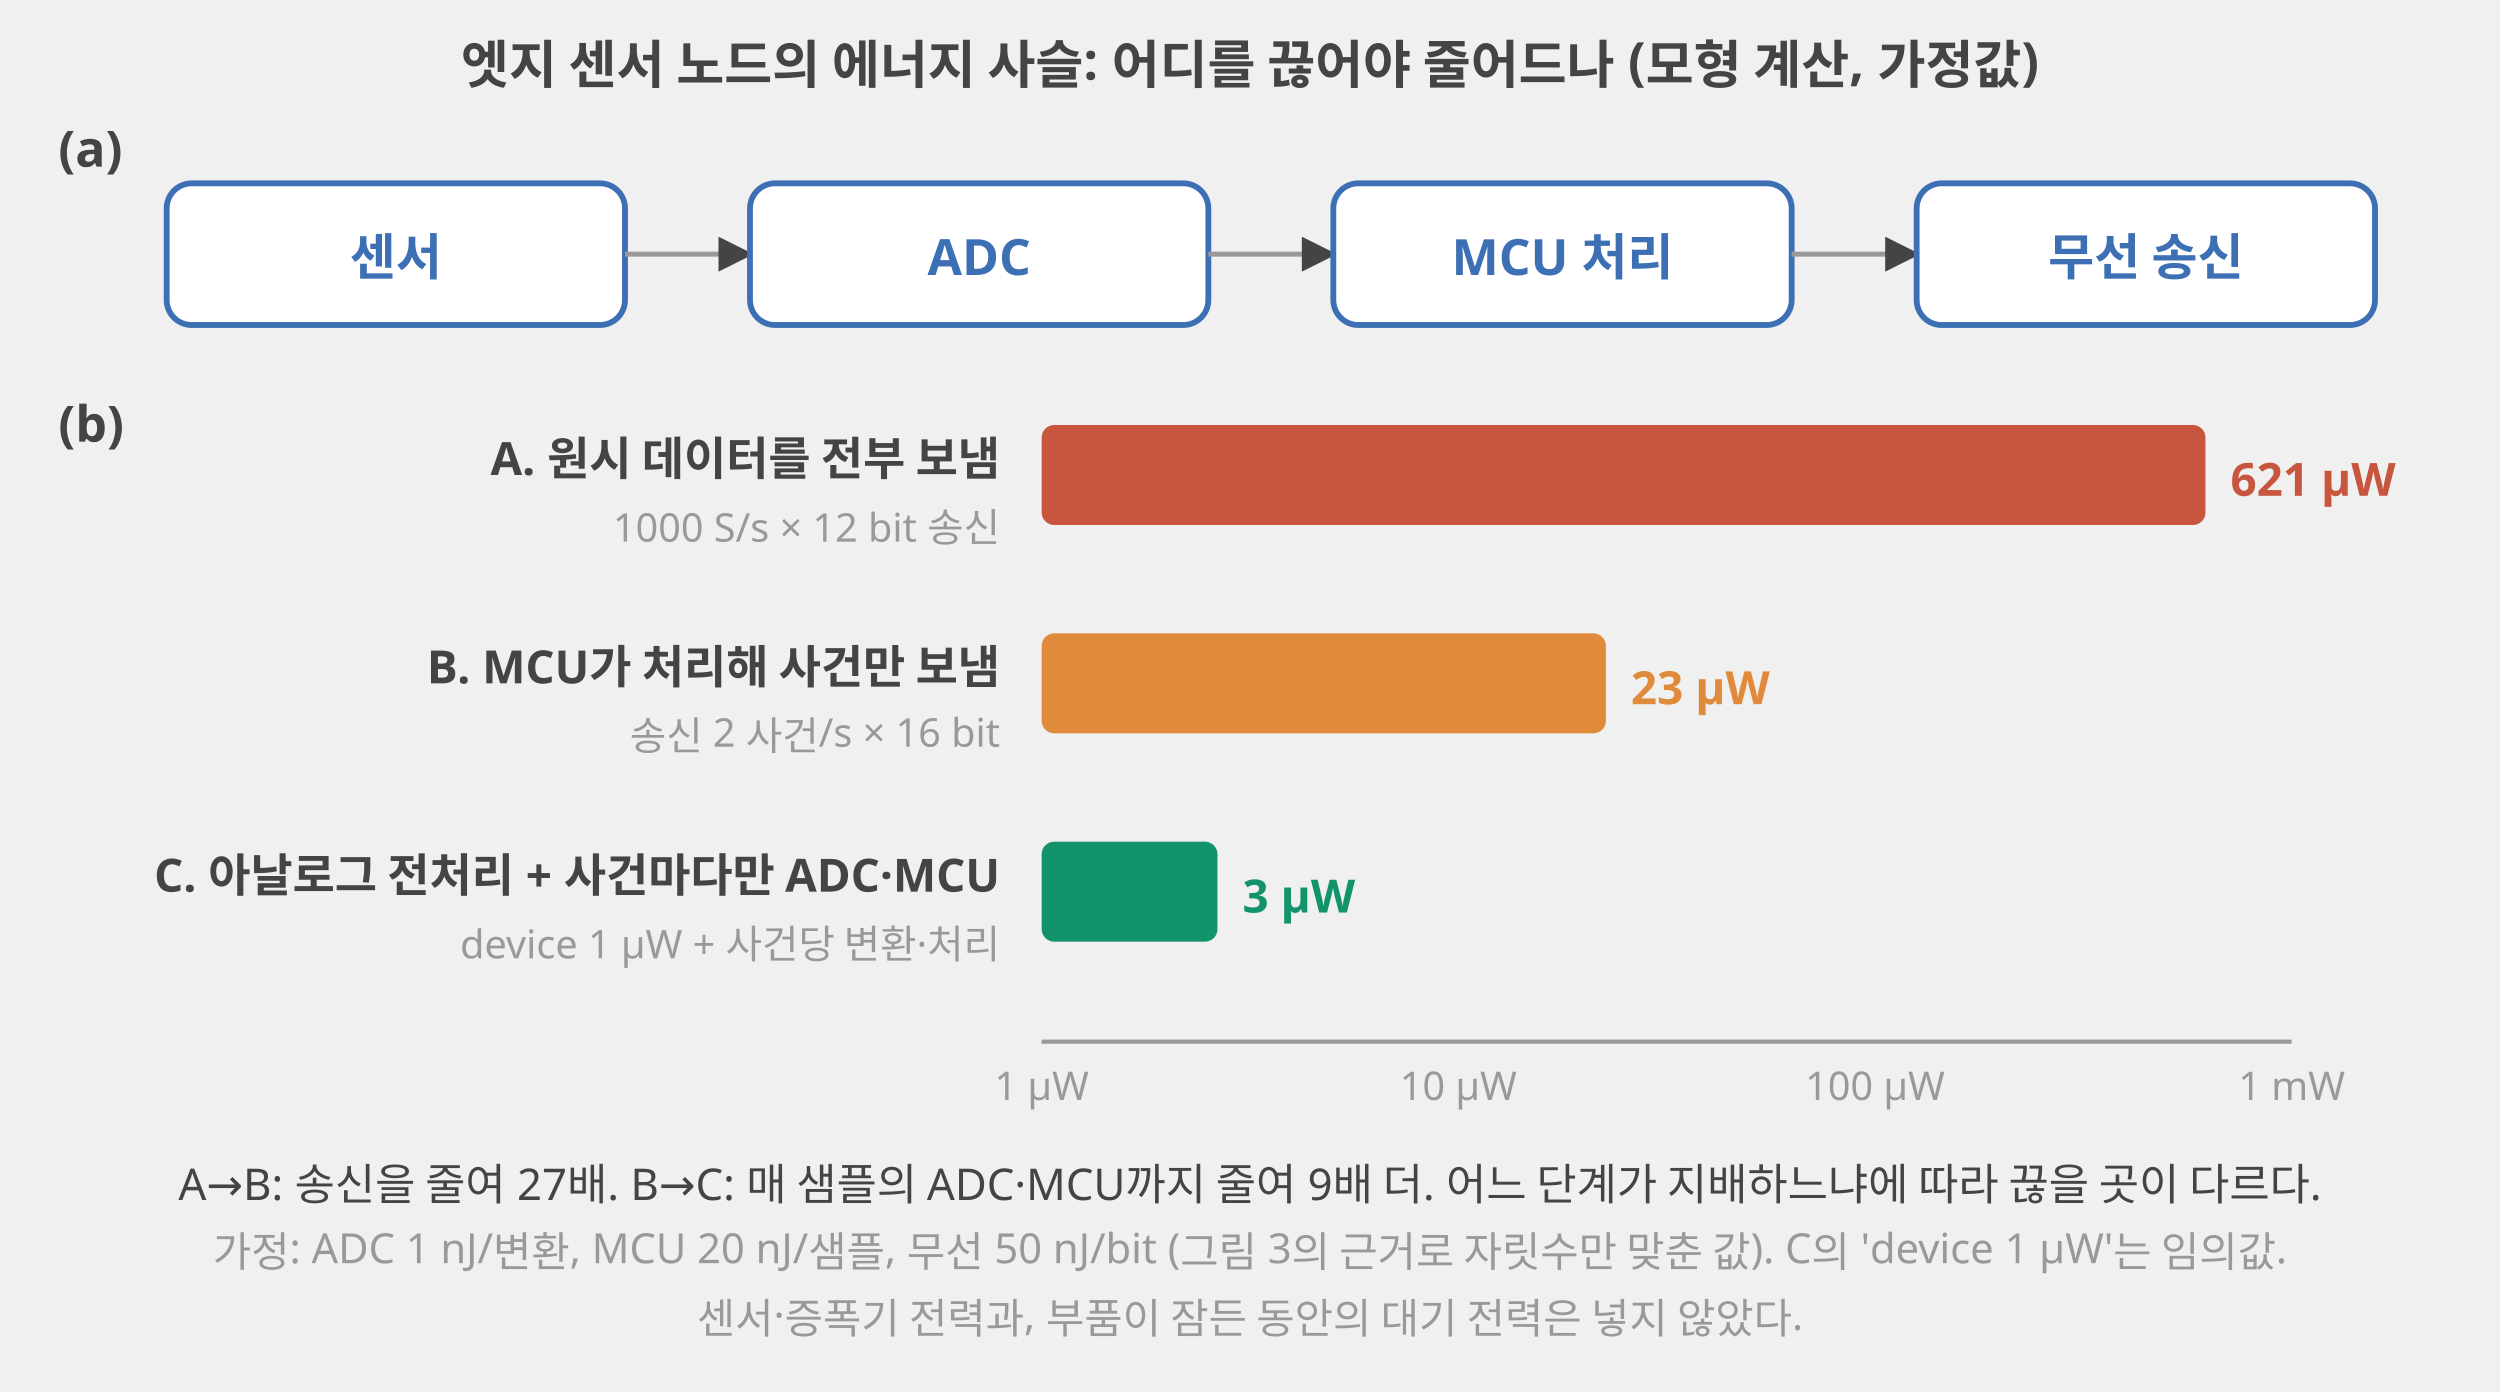
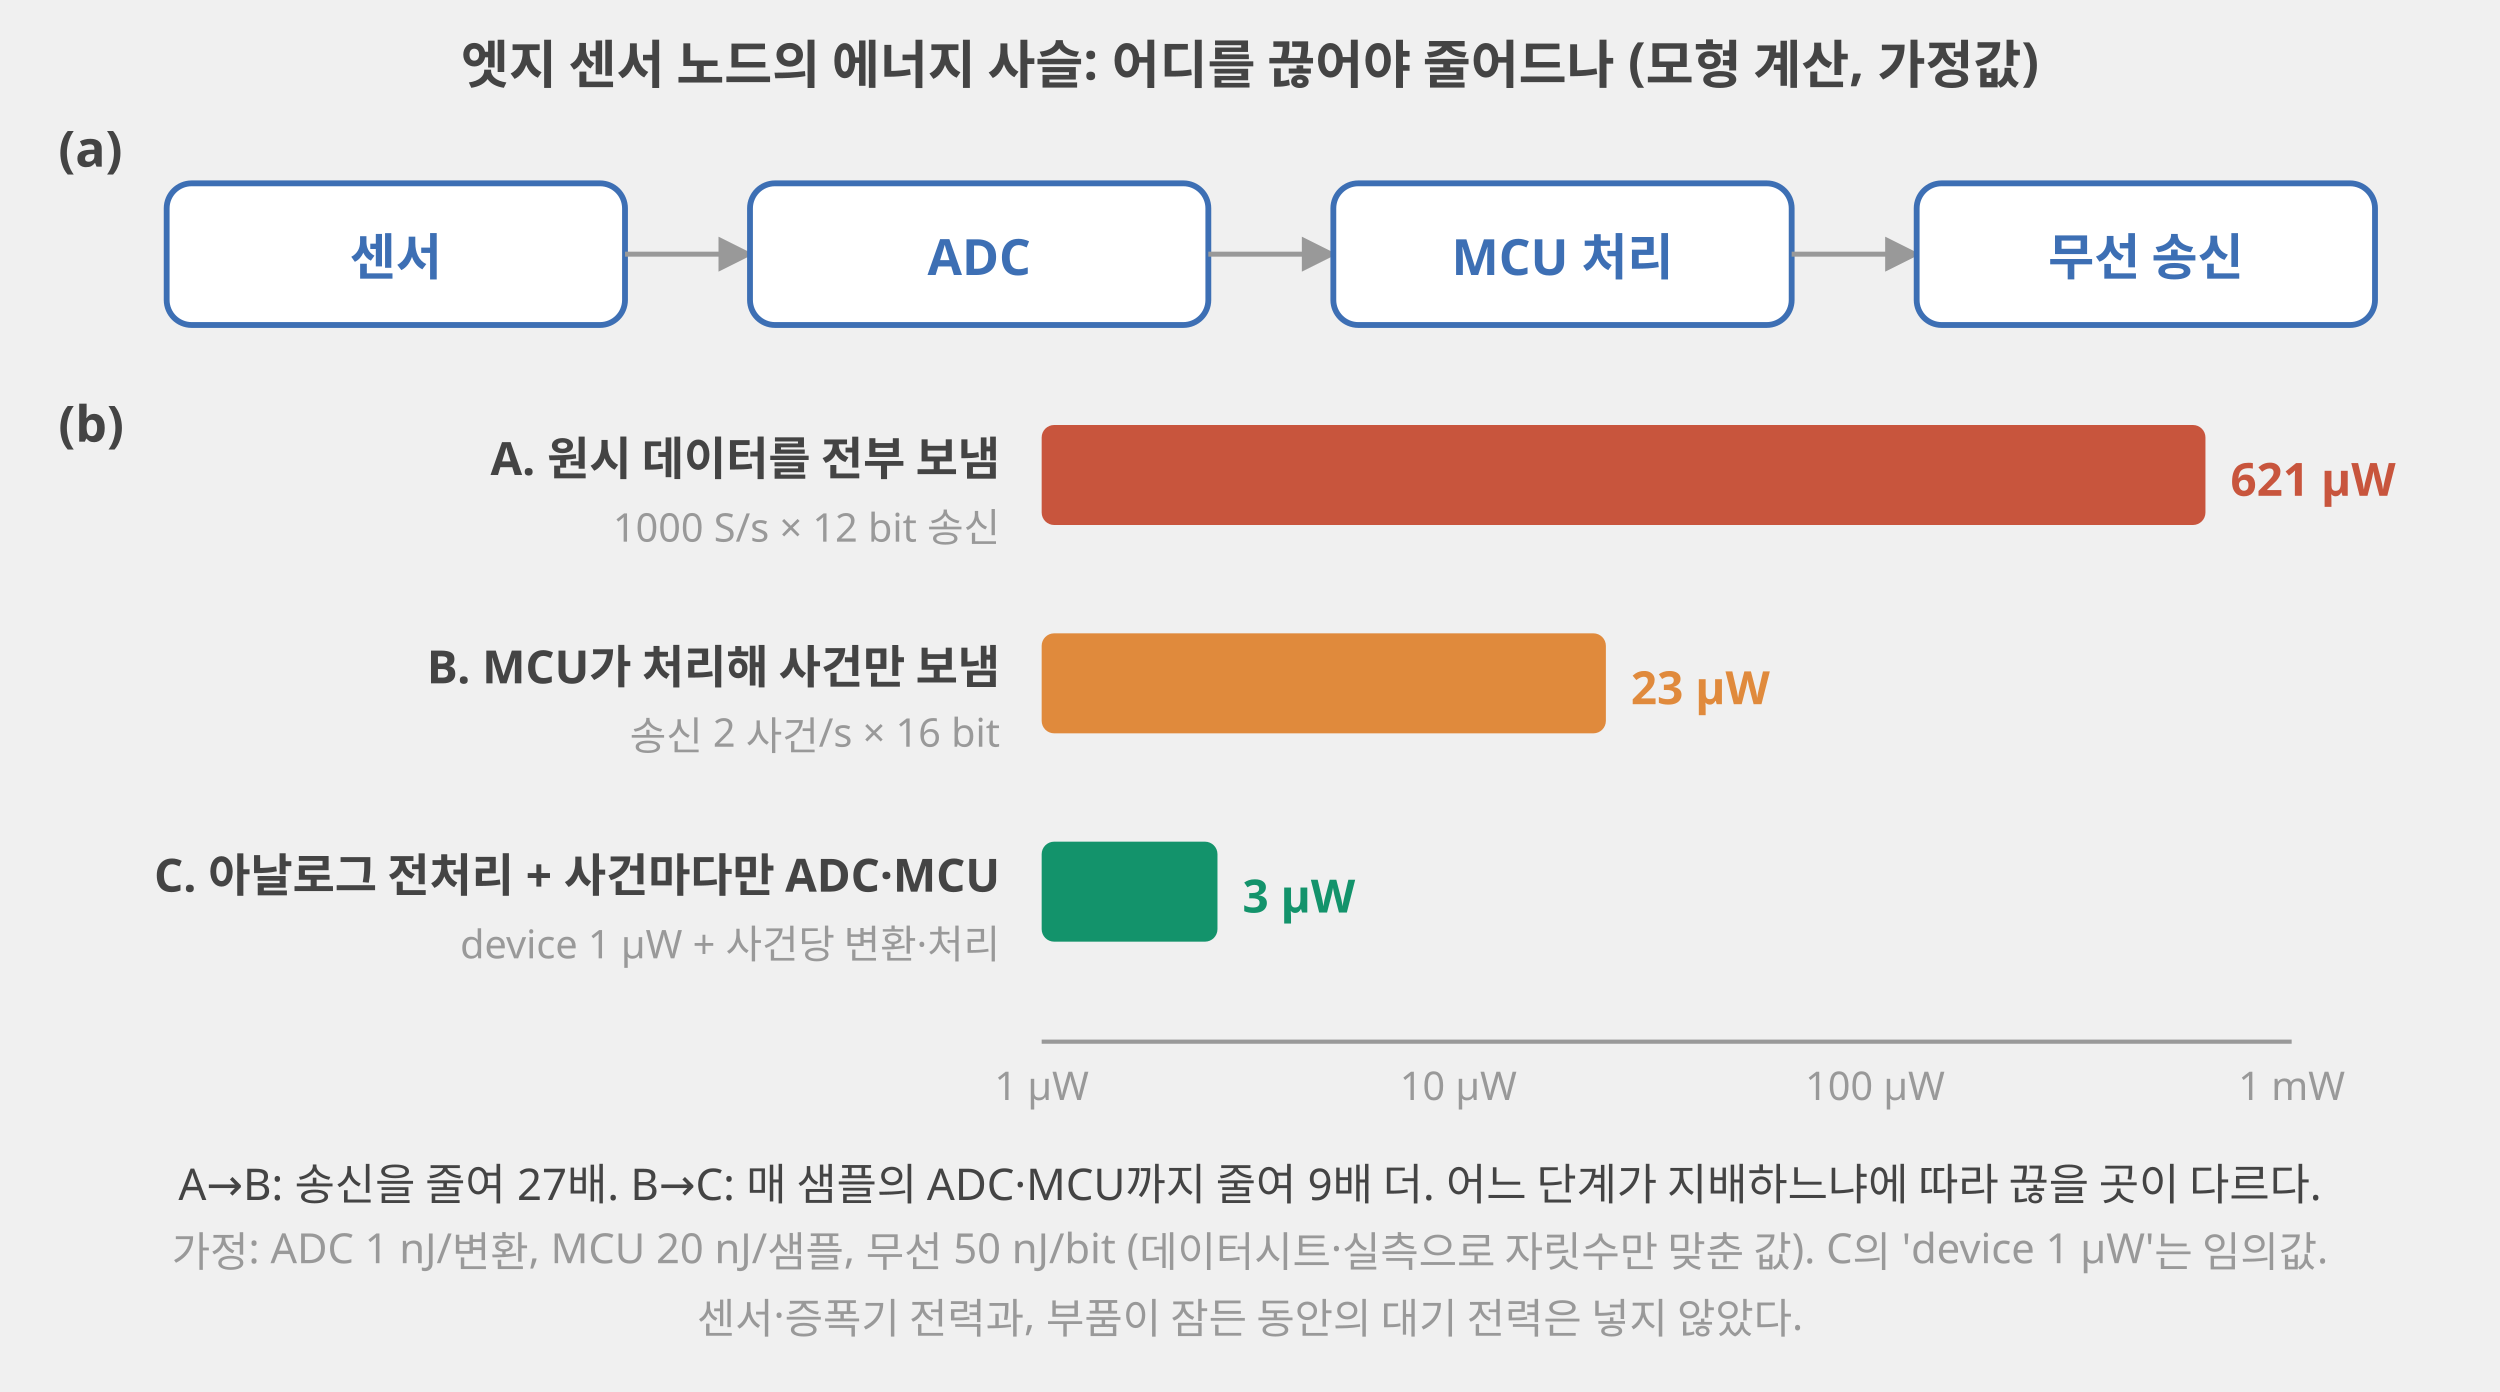
<svg xmlns="http://www.w3.org/2000/svg" viewBox="0 0 600 334" width="100%" font-family="Noto Sans KR, Malgun Gothic, sans-serif" font-size="13" fill="#444">
  <defs>
    <marker id="arr" viewBox="0 0 10 10" refX="9" refY="5" markerWidth="7" markerHeight="7" orient="auto-start-reverse">
      <path d="M0,0 L10,5 L0,10 z" fill="#444" />
+     </marker>
+     <marker id="arr-c999" viewBox="0 0 10 10" refX="9" refY="5" markerWidth="7" markerHeight="7" orient="auto-start-reverse">
+       <path d="M0,0 L10,5 L0,10 z" fill="#999" />
    </marker>
  </defs>
  <text x="300" y="20" font-size="12.5" fill="#444" text-anchor="middle" font-weight="bold">엣지 센서 노드의 에너지 사슬: 어디를 끊어야 줄어드나 (모형 계산, 가정값)</text>
  <text x="14" y="40" font-size="12" fill="#444" text-anchor="start" font-weight="bold">(a)</text>
  <text x="14" y="106" font-size="12" fill="#444" text-anchor="start" font-weight="bold">(b)</text>
  <rect x="40" y="44" width="110" height="34" rx="6" fill="#fff" stroke="#3d6fb4" stroke-width="1.4" />
  <text x="95" y="66" font-size="12" fill="#3d6fb4" text-anchor="middle" font-weight="bold">센서</text>
-   <line x1="150" y1="61" x2="180" y2="61" stroke="#999" stroke-width="1.2" marker-end="url(#arr)" />
+   <line x1="150" y1="61" x2="180" y2="61" stroke="#999" stroke-width="1.2" marker-end="url(#arr-c999)" />
  <rect x="180" y="44" width="110" height="34" rx="6" fill="#fff" stroke="#3d6fb4" stroke-width="1.4" />
  <text x="235" y="66" font-size="12" fill="#3d6fb4" text-anchor="middle" font-weight="bold">ADC</text>
-   <line x1="290" y1="61" x2="320" y2="61" stroke="#999" stroke-width="1.2" marker-end="url(#arr)" />
+   <line x1="290" y1="61" x2="320" y2="61" stroke="#999" stroke-width="1.2" marker-end="url(#arr-c999)" />
  <rect x="320" y="44" width="110" height="34" rx="6" fill="#fff" stroke="#3d6fb4" stroke-width="1.4" />
  <text x="375" y="66" font-size="12" fill="#3d6fb4" text-anchor="middle" font-weight="bold">MCU 처리</text>
-   <line x1="430" y1="61" x2="460" y2="61" stroke="#999" stroke-width="1.2" marker-end="url(#arr)" />
+   <line x1="430" y1="61" x2="460" y2="61" stroke="#999" stroke-width="1.2" marker-end="url(#arr-c999)" />
  <rect x="460" y="44" width="110" height="34" rx="6" fill="#fff" stroke="#3d6fb4" stroke-width="1.4" />
  <text x="515" y="66" font-size="12" fill="#3d6fb4" text-anchor="middle" font-weight="bold">무선 송신</text>
  <text x="240" y="114" font-size="11" fill="#444" text-anchor="end" font-weight="bold">A. 원시 데이터를 전부 보냄</text>
  <text x="240" y="130" font-size="9.5" fill="#999" text-anchor="end" font-weight="normal">1000 S/s × 12 bit 송신</text>
  <rect x="250" y="102" width="279.309" height="24" rx="3" fill="#c8553d" stroke="none" stroke-width="1.2" />
  <text x="535.309" y="119" font-size="11" fill="#c8553d" text-anchor="start" font-weight="bold">621 µW</text>
  <text x="240" y="164" font-size="11" fill="#444" text-anchor="end" font-weight="bold">B. MCU가 처리해 사건만 보냄</text>
  <text x="240" y="180" font-size="9.5" fill="#999" text-anchor="end" font-weight="normal">송신 2 사건/s × 16 bit</text>
  <rect x="250" y="152" width="135.411" height="24" rx="3" fill="#e08a3c" stroke="none" stroke-width="1.2" />
  <text x="391.411" y="169" font-size="11" fill="#e08a3c" text-anchor="start" font-weight="bold">23 µW</text>
  <text x="240" y="214" font-size="11" fill="#444" text-anchor="end" font-weight="bold">C. 아날로그 전처리 + 사건마다만 ADC·MCU</text>
  <text x="240" y="230" font-size="9.5" fill="#999" text-anchor="end" font-weight="normal">device 1 µW + 사건당 변환·처리</text>
  <rect x="250" y="202" width="42.193" height="24" rx="3" fill="#13936b" stroke="none" stroke-width="1.2" />
  <text x="298.193" y="219" font-size="11" fill="#13936b" text-anchor="start" font-weight="bold">3 µW</text>
  <line x1="250" y1="250" x2="550" y2="250" stroke="#999" stroke-width="1" />
  <text x="250.0" y="264" font-size="9.5" fill="#999" text-anchor="middle" font-weight="normal">1 µW</text>
  <text x="350.0" y="264" font-size="9.5" fill="#999" text-anchor="middle" font-weight="normal">10 µW</text>
  <text x="450.0" y="264" font-size="9.5" fill="#999" text-anchor="middle" font-weight="normal">100 µW</text>
  <text x="550.0" y="264" font-size="9.5" fill="#999" text-anchor="middle" font-weight="normal">1 mW</text>
  <text x="300" y="288" font-size="10.5" fill="#444" text-anchor="middle" font-weight="normal">A→B: 송신을 줄여 27배. B→C: 매 샘플의 ADC·MCU까지 줄여 9배 더. 어느 단계가 지배하느냐에 따라 끊을 곳이 다르다.</text>
-   <text x="300" y="304" font-size="10" fill="#999" text-anchor="middle" font-weight="normal">가정: ADC 1 nJ/변환, MCU 20 nJ/샘플, 무선 50 nJ/bit (그림 3의 근거로 자릿수만 맞춘 값). C의 'device 1 µW'는 임의값.</text>
+   <text x="300" y="304" font-size="10" fill="#999" text-anchor="middle" font-weight="normal">가정: ADC 1 nJ/변환, MCU 20 nJ/샘플, 무선 50 nJ/bit (데이터시트·실측으로 자릿수만 맞춘 값). C의 'device 1 µW'는 임의값.</text>
  <text x="300" y="320" font-size="10" fill="#999" text-anchor="middle" font-weight="normal">센서·증폭기 전력과, 부품이 잠든 동안의 대기 전력은 넣지 않았다.</text>
</svg>
